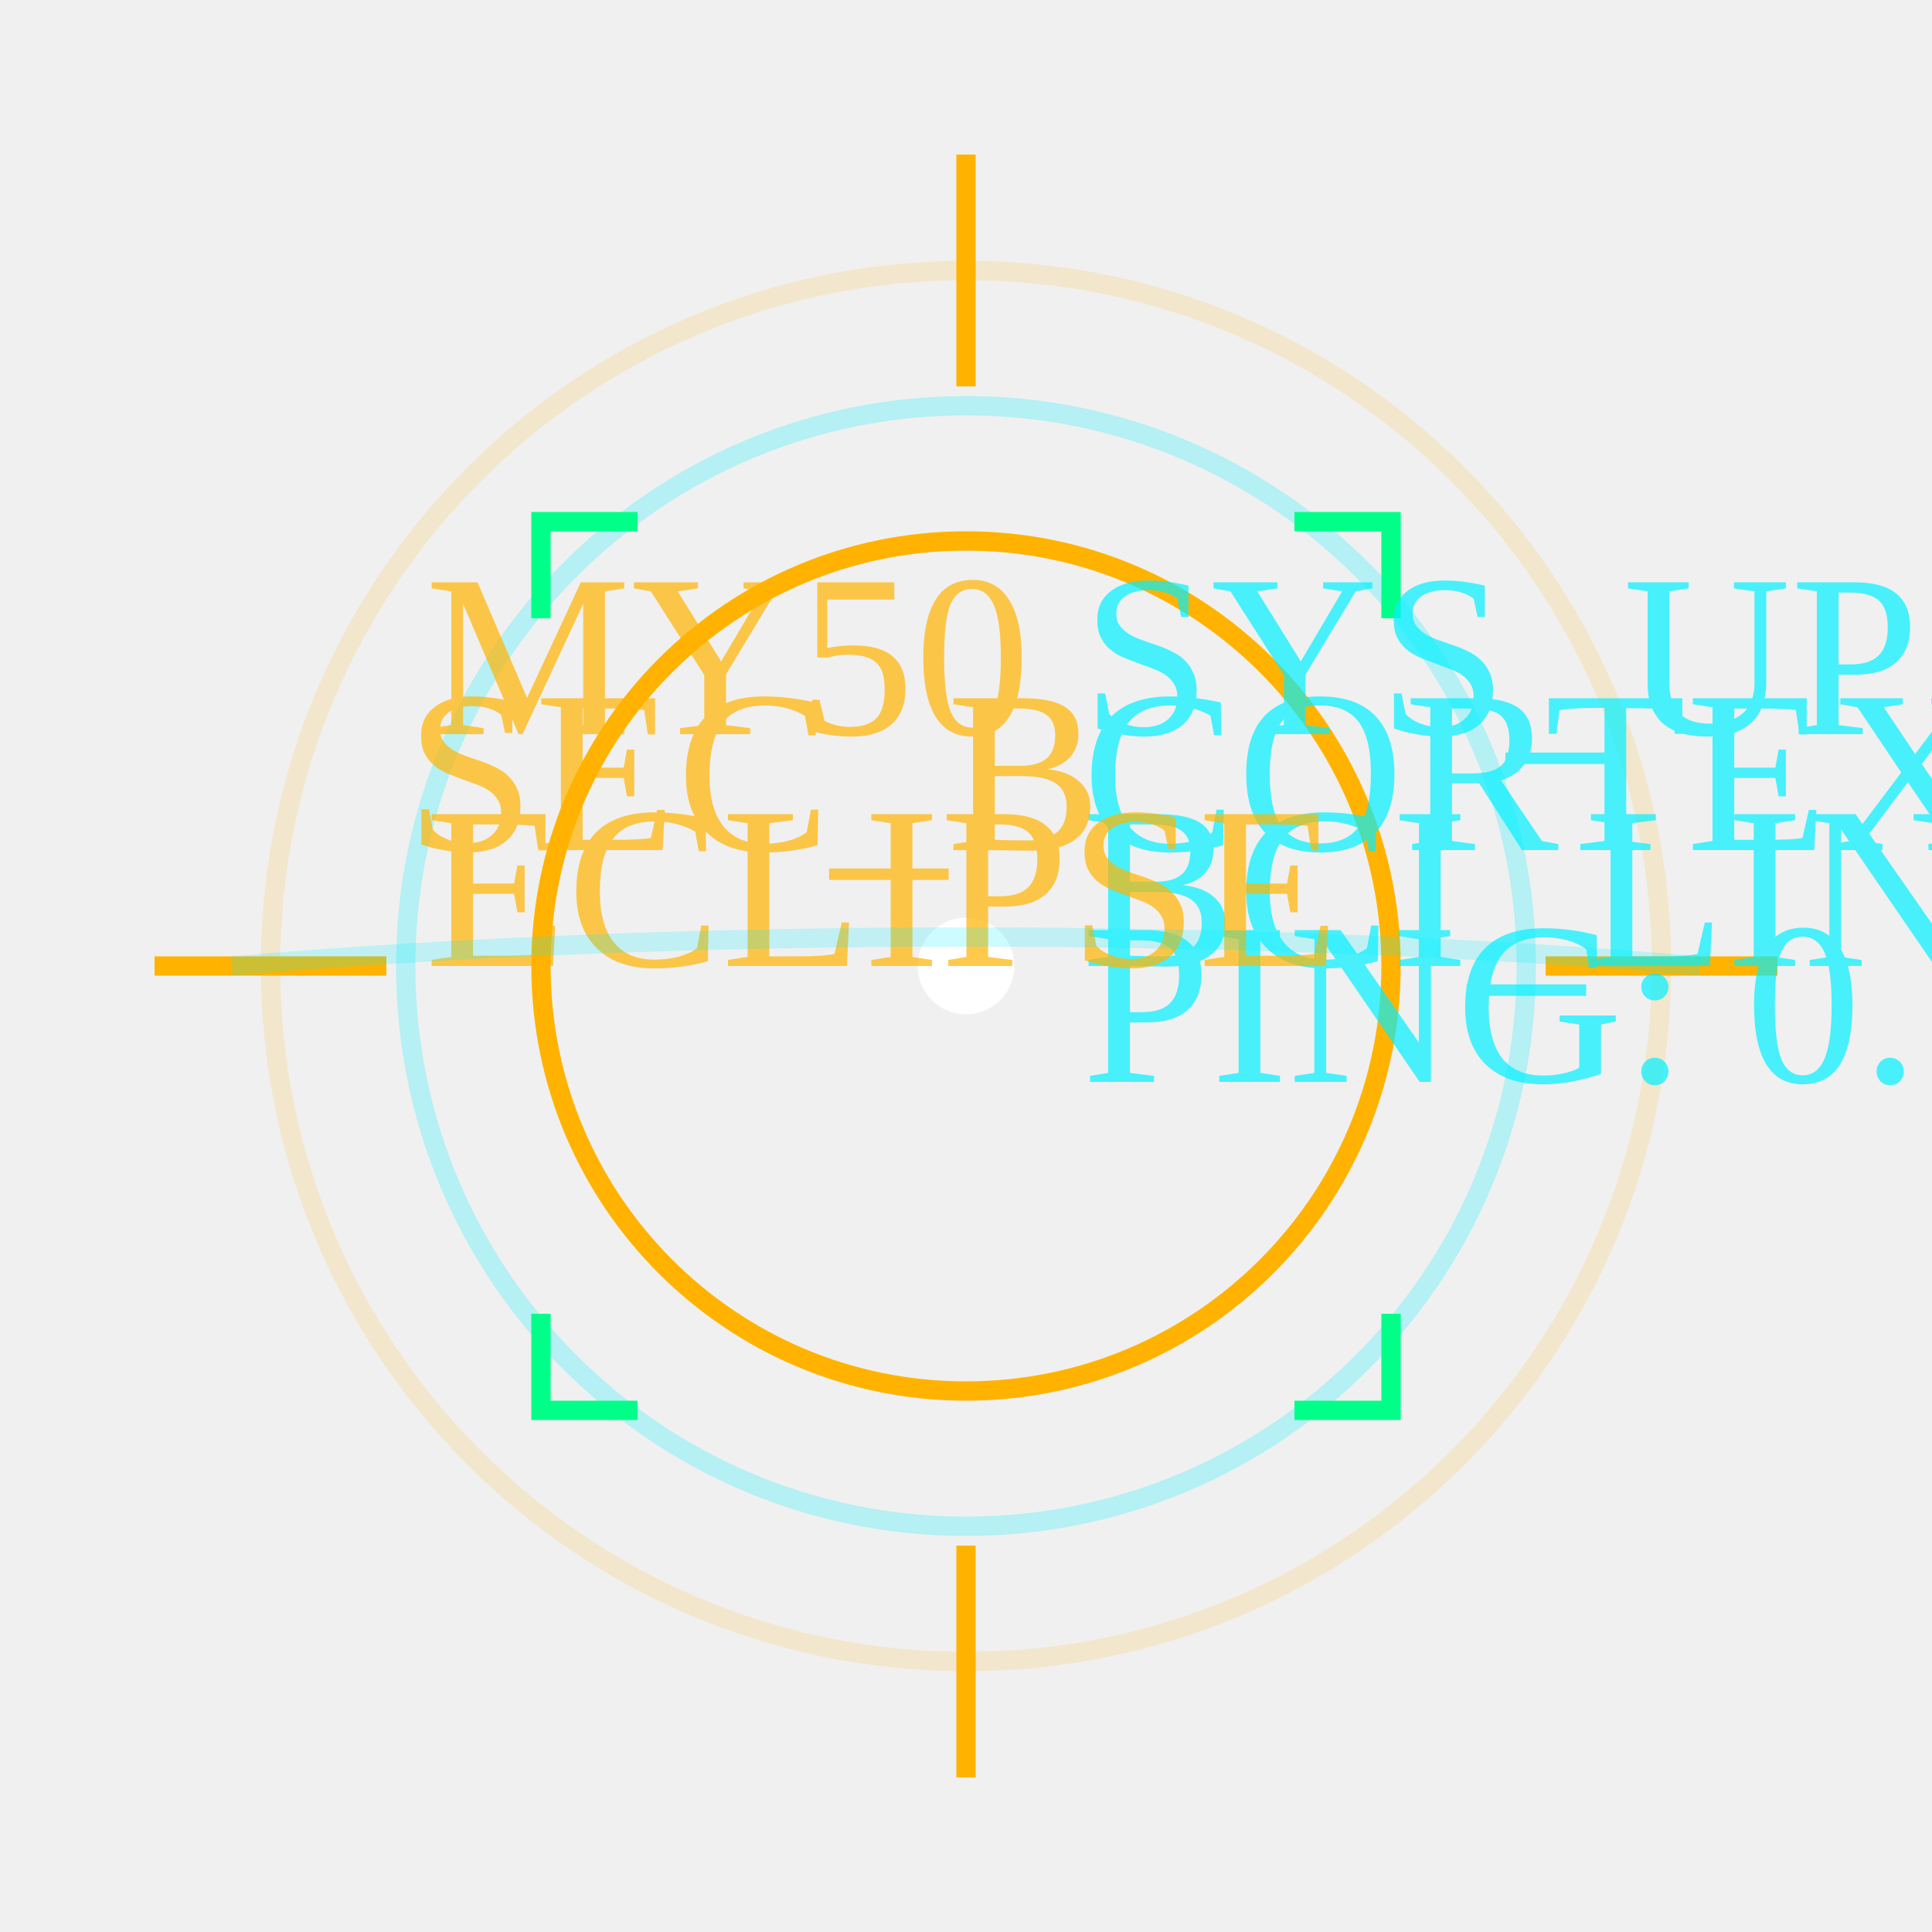
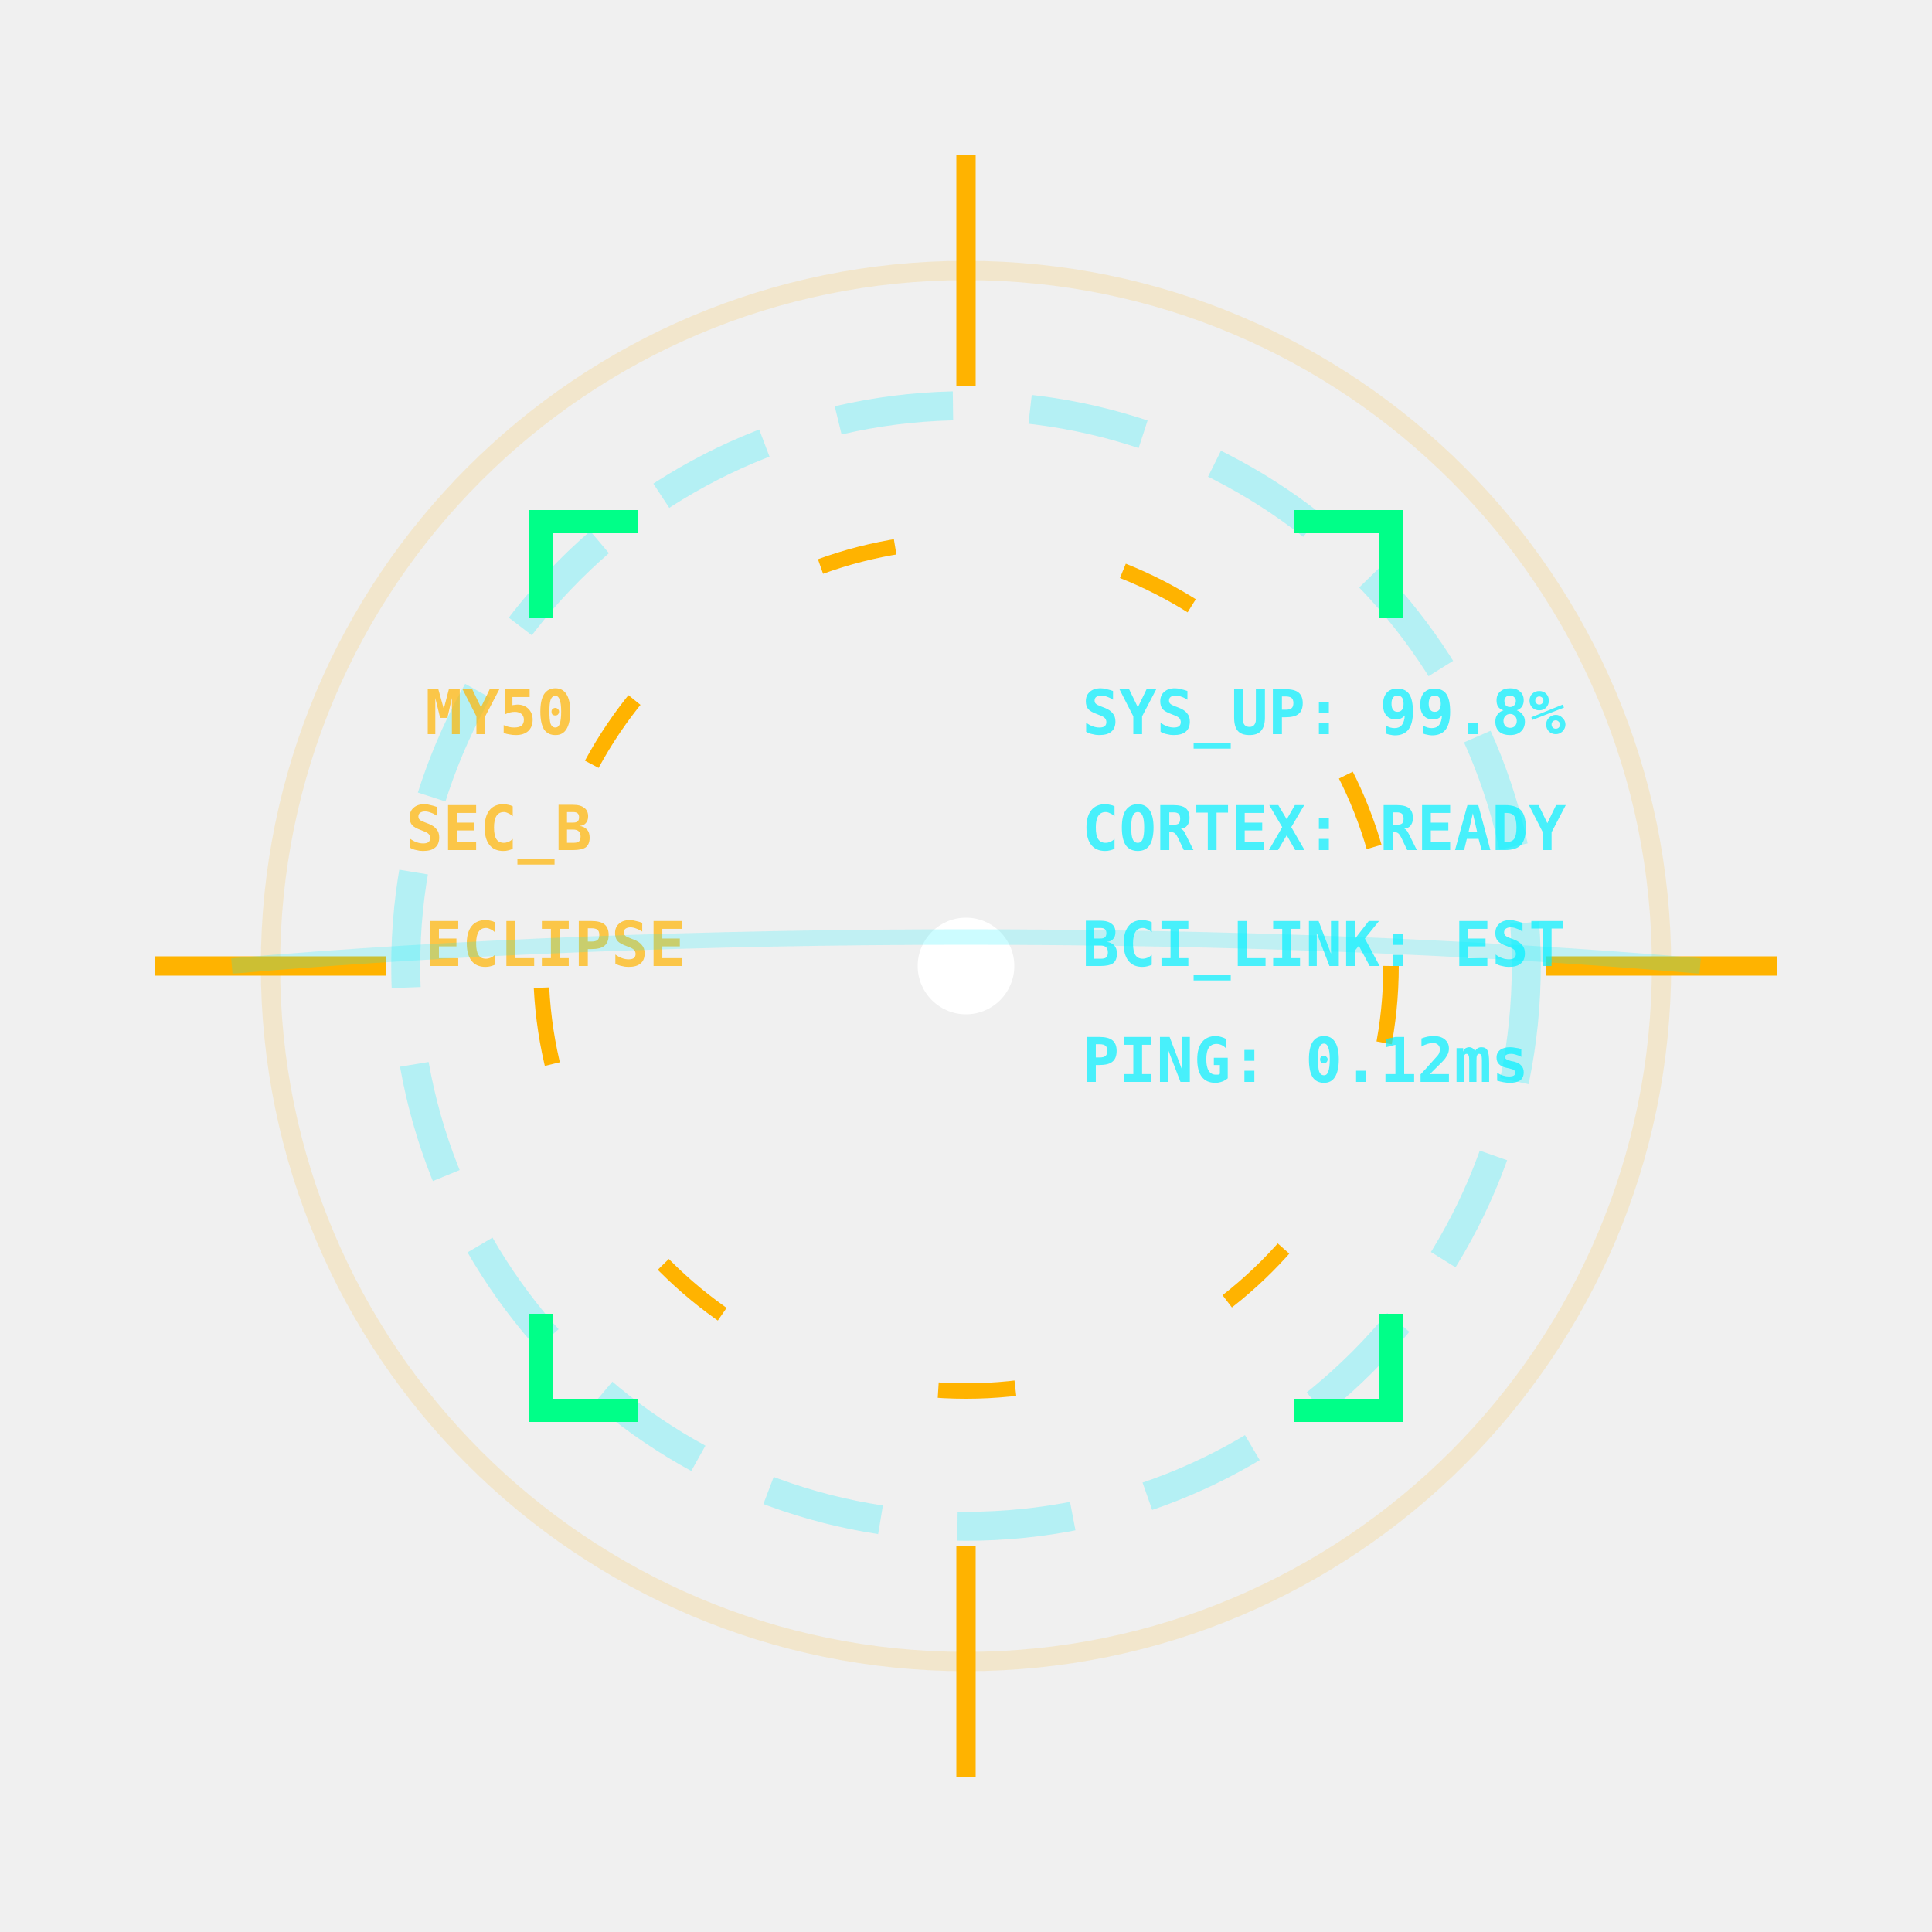
<svg xmlns="http://www.w3.org/2000/svg" width="100" height="100" viewBox="0 0 100 100">
-   <circle cx="50" cy="50" r="36" stroke="rgba(255, 179, 0, 0.15)" strokeWidth="1" fill="none" />
-   <circle cx="50" cy="50" r="29" stroke="rgba(0, 240, 255, 0.25)" strokeWidth="1.5" strokeDasharray="6,4" fill="none">
-     <animateTransform attributeName="transform" type="rotate" from="0 50 50" to="360 50 50" dur="15s" repeatCount="indefinite" />
-   </circle>
-   <circle cx="50" cy="50" r="22" stroke="#ffb300" strokeWidth="0.8" strokeDasharray="4,12" fill="none">
-     <animateTransform attributeName="transform" type="rotate" from="360 50 50" to="0 50 50" dur="10s" repeatCount="indefinite" />
-   </circle>
-   <line x1="50" y1="8" x2="50" y2="20" stroke="#ffb300" strokeWidth="1" />
-   <line x1="50" y1="80" x2="50" y2="92" stroke="#ffb300" strokeWidth="1" />
-   <line x1="8" y1="50" x2="20" y2="50" stroke="#ffb300" strokeWidth="1" />
-   <line x1="80" y1="50" x2="92" y2="50" stroke="#ffb300" strokeWidth="1" />
-   <path d="M 28 32 L 28 27 L 33 27" fill="none" stroke="#00ff88" strokeWidth="1.2" />
-   <path d="M 72 32 L 72 27 L 67 27" fill="none" stroke="#00ff88" strokeWidth="1.2" />
-   <path d="M 28 68 L 28 73 L 33 73" fill="none" stroke="#00ff88" strokeWidth="1.2" />
-   <path d="M 72 68 L 72 73 L 67 73" fill="none" stroke="#00ff88" strokeWidth="1.2" />
+   <circle cx="50" cy="50" r="36" stroke="rgba(255, 179, 0, 0.15)" stroke-width="1" fill="none" />
+   <g transform="translate(50, 50)">
+     <g>
+       <circle cx="0" cy="0" r="29" stroke="rgba(0, 240, 255, 0.25)" stroke-width="1.5" stroke-dasharray="6,4" fill="none" />
+       <animateTransform attributeName="transform" type="rotate" from="0" to="360" dur="15s" repeatCount="indefinite" />
+     </g>
+   </g>
+   <g transform="translate(50, 50)">
+     <g>
+       <circle cx="0" cy="0" r="22" stroke="#ffb300" stroke-width="0.8" stroke-dasharray="4,12" fill="none" />
+       <animateTransform attributeName="transform" type="rotate" from="360" to="0" dur="10s" repeatCount="indefinite" />
+     </g>
+   </g>
+   <line x1="50" y1="8" x2="50" y2="20" stroke="#ffb300" stroke-width="1" />
+   <line x1="50" y1="80" x2="50" y2="92" stroke="#ffb300" stroke-width="1" />
+   <line x1="8" y1="50" x2="20" y2="50" stroke="#ffb300" stroke-width="1" />
+   <line x1="80" y1="50" x2="92" y2="50" stroke="#ffb300" stroke-width="1" />
+   <path d="M 28 32 L 28 27 L 33 27" fill="none" stroke="#00ff88" stroke-width="1.2" />
+   <path d="M 72 32 L 72 27 L 67 27" fill="none" stroke="#00ff88" stroke-width="1.2" />
+   <path d="M 28 68 L 28 73 L 33 73" fill="none" stroke="#00ff88" stroke-width="1.2" />
+   <path d="M 72 68 L 72 73 L 67 73" fill="none" stroke="#00ff88" stroke-width="1.2" />
  <circle cx="50" cy="50" r="2.5" fill="#ffffff">
    <animate attributeName="opacity" values="0.3;1;0.3" dur="1s" repeatCount="indefinite" />
  </circle>
-   <g fill="#00f0ff" opacity="0.7" fontSize="3.2" fontFamily="monospace" fontWeight="bold">
+   <g fill="#00f0ff" opacity="0.7" font-size="3.2" font-family="monospace" font-weight="bold">
    <text x="56" y="38">SYS_UP: 99.8%</text>
    <text x="56" y="44">CORTEX: READY</text>
    <text x="56" y="50">BCI_LINK: EST</text>
    <text x="56" y="56">PING: 0.12ms</text>
  </g>
-   <g fill="#ffb300" opacity="0.7" fontSize="3.2" fontFamily="monospace" fontWeight="bold">
+   <g fill="#ffb300" opacity="0.7" font-size="3.2" font-family="monospace" font-weight="bold">
    <text x="22" y="38">MY50</text>
    <text x="21" y="44">SEC_B</text>
    <text x="22" y="50">ECLIPSE</text>
  </g>
-   <path d="M 12 50 C 35 48, 65 48, 88 50" fill="none" stroke="rgba(0, 240, 255, 0.2)" strokeWidth="0.8" />
+   <path d="M 12 50 C 35 48, 65 48, 88 50" fill="none" stroke="rgba(0, 240, 255, 0.2)" stroke-width="0.8" />
</svg>
